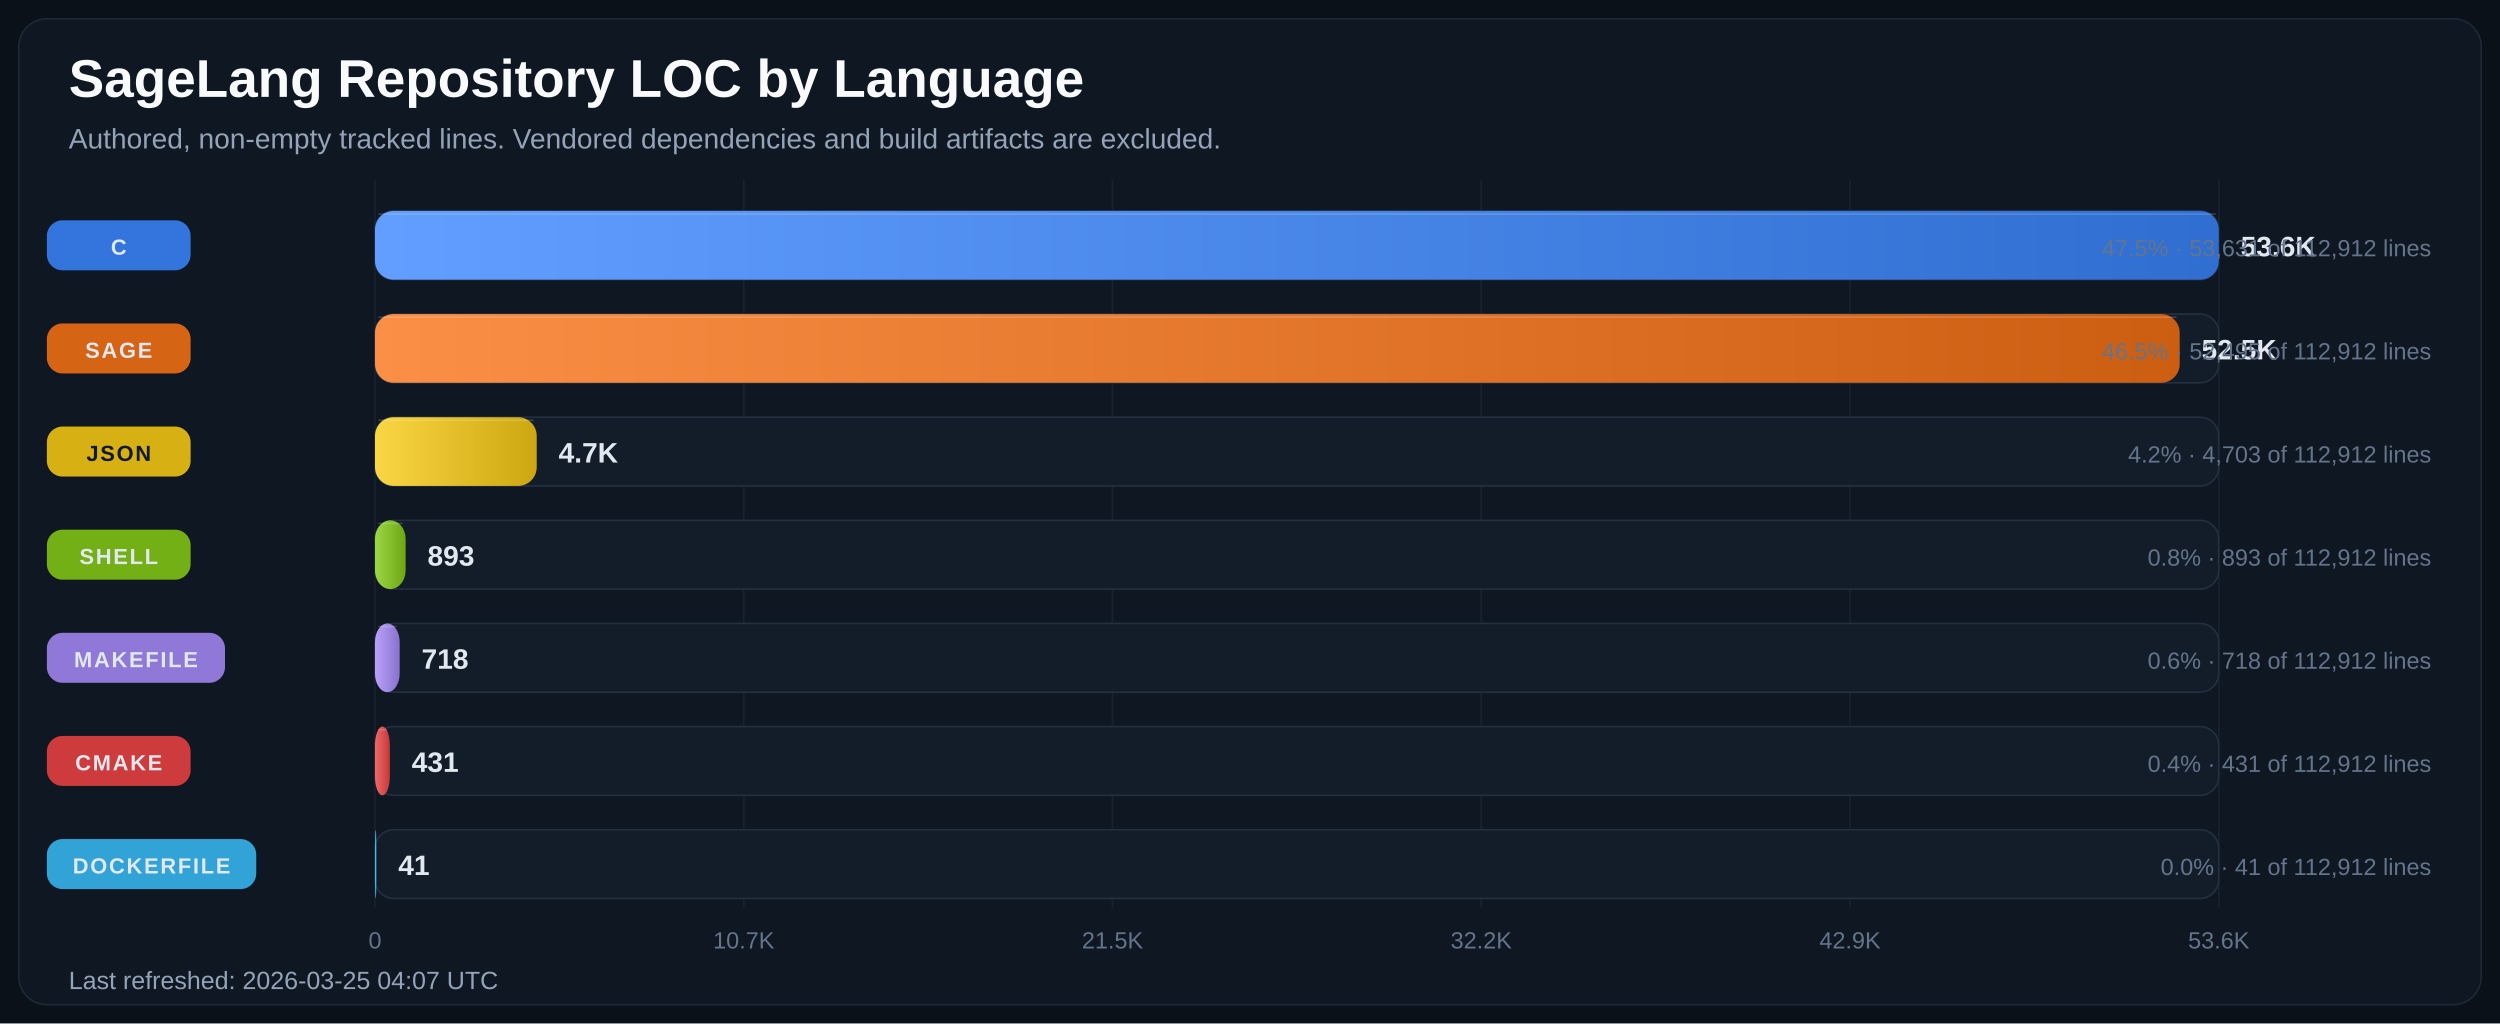
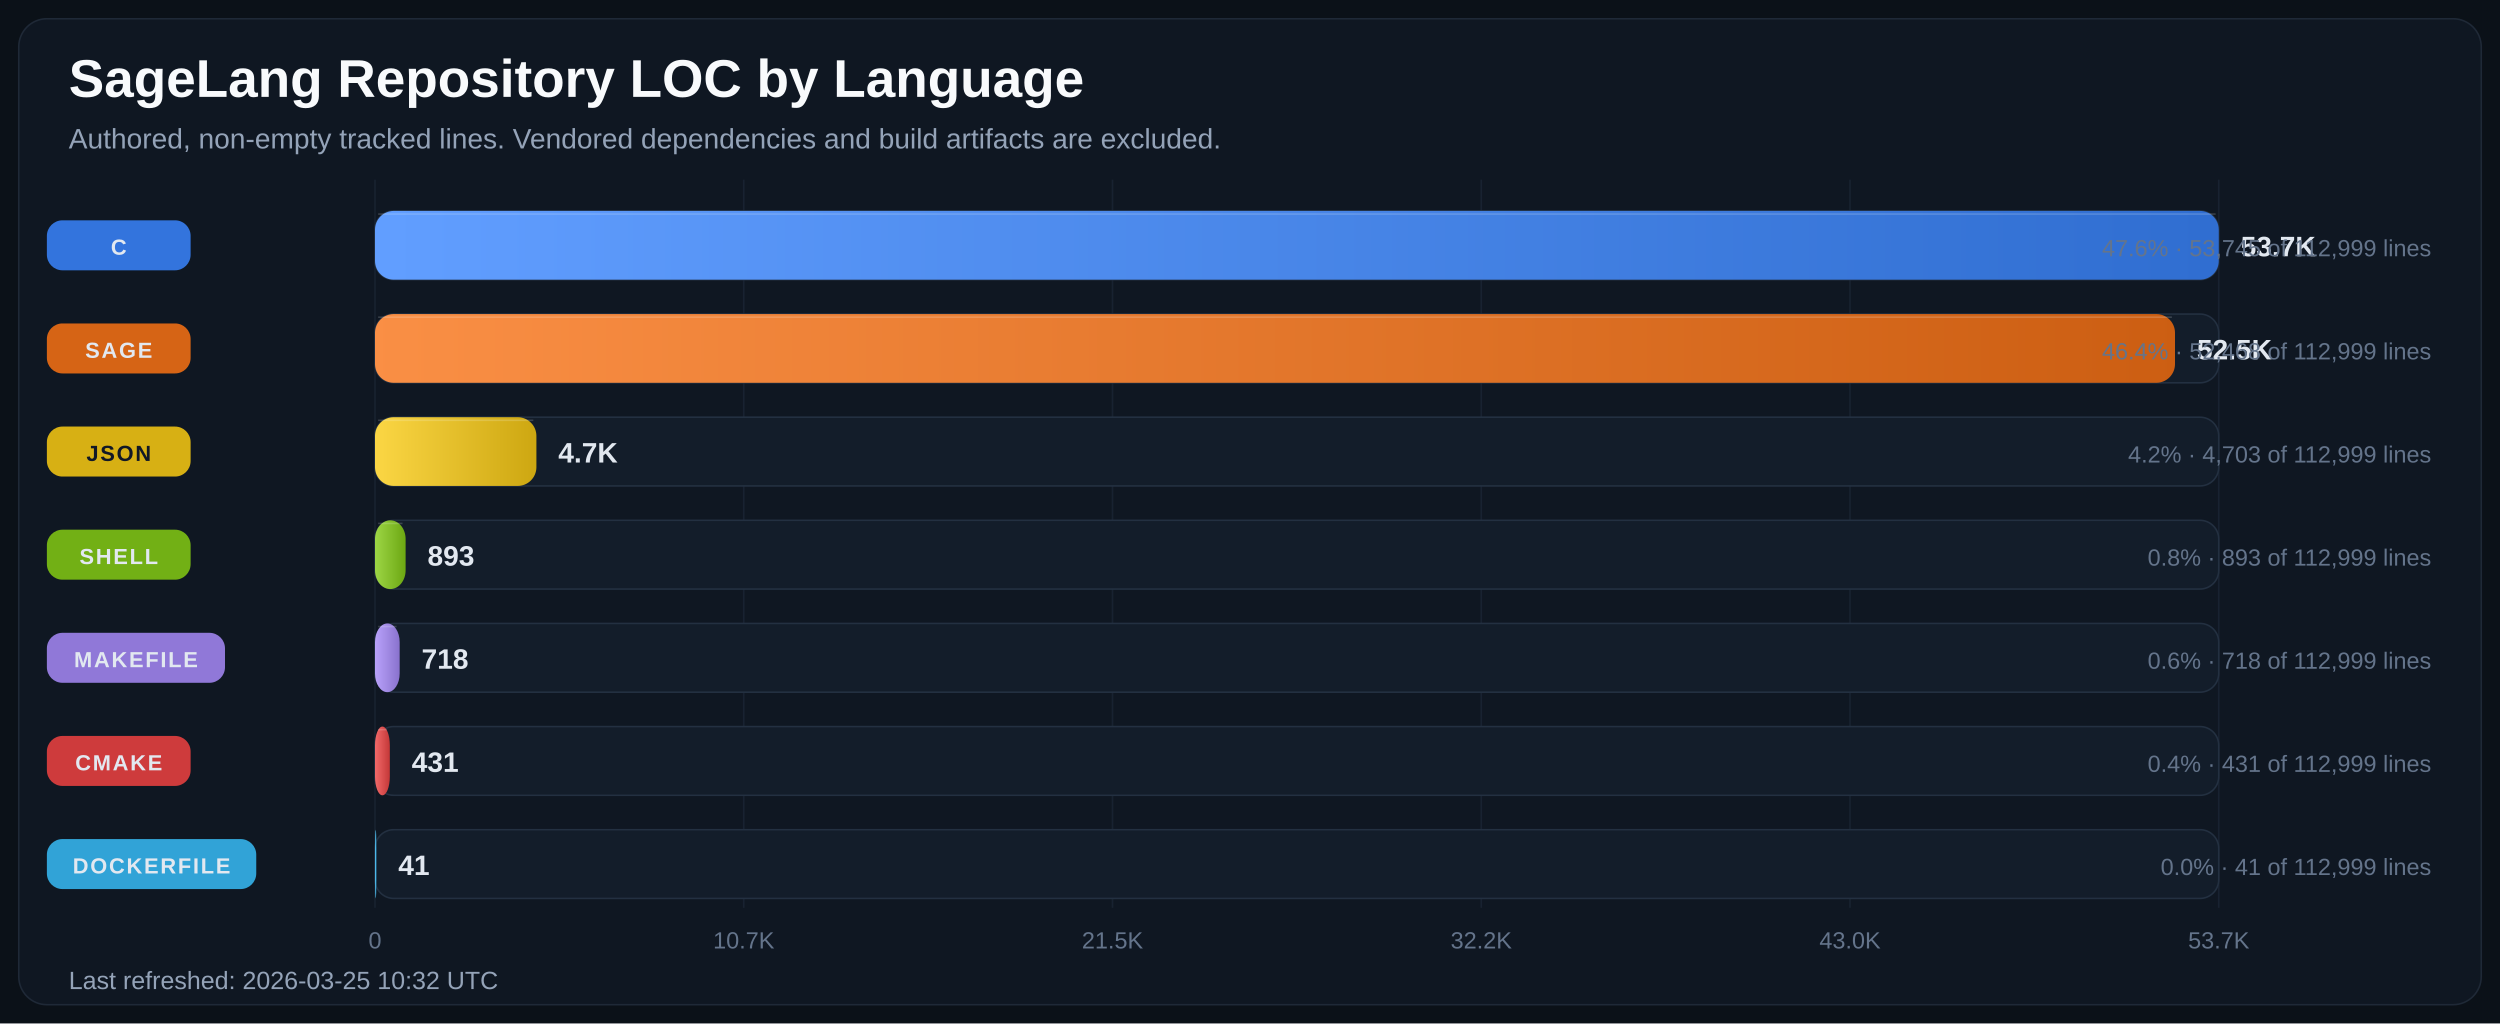
<svg xmlns="http://www.w3.org/2000/svg" width="1600" height="655" viewBox="0 0 1600 655" role="img" aria-labelledby="title desc">
  <defs>
    <linearGradient id="bar-gradient-0" x1="0%" y1="0%" x2="100%" y2="0%">
      <stop offset="0%" stop-color="#619EFF" />
      <stop offset="100%" stop-color="#306ED1" />
    </linearGradient>
    <linearGradient id="bar-gradient-1" x1="0%" y1="0%" x2="100%" y2="0%">
      <stop offset="0%" stop-color="#FA8F45" />
      <stop offset="100%" stop-color="#CC5E12" />
    </linearGradient>
    <linearGradient id="bar-gradient-2" x1="0%" y1="0%" x2="100%" y2="0%">
      <stop offset="0%" stop-color="#FBD644" />
      <stop offset="100%" stop-color="#CDA711" />
    </linearGradient>
    <linearGradient id="bar-gradient-3" x1="0%" y1="0%" x2="100%" y2="0%">
      <stop offset="0%" stop-color="#9DD645" />
      <stop offset="100%" stop-color="#6CA712" />
    </linearGradient>
    <linearGradient id="bar-gradient-4" x1="0%" y1="0%" x2="100%" y2="0%">
      <stop offset="0%" stop-color="#B9A2FB" />
      <stop offset="100%" stop-color="#8972CD" />
    </linearGradient>
    <linearGradient id="bar-gradient-5" x1="0%" y1="0%" x2="100%" y2="0%">
      <stop offset="0%" stop-color="#F26969" />
      <stop offset="100%" stop-color="#C43838" />
    </linearGradient>
    <linearGradient id="bar-gradient-6" x1="0%" y1="0%" x2="100%" y2="0%">
      <stop offset="0%" stop-color="#60CAF9" />
      <stop offset="100%" stop-color="#2E9BCB" />
    </linearGradient>
  </defs>
  <rect width="100%" height="100%" fill="#0B1118" />
  <rect x="12" y="12" width="1576" height="631" rx="18" fill="#0F1722" stroke="#1F2937" />
  <text x="44" y="62" fill="#F8FAFC" font-size="34" font-family="Segoe UI, Arial, sans-serif" font-weight="700">SageLang Repository LOC by Language</text>
  <text x="44" y="95" fill="#94A3B8" font-size="18" font-family="Segoe UI, Arial, sans-serif">Authored, non-empty tracked lines. Vendored dependencies and build artifacts are excluded.</text>
  <line x1="240.0" y1="115" x2="240.0" y2="581" stroke="#182231" stroke-width="1" />
  <text x="240.0" y="607" text-anchor="middle" fill="#64748B" font-size="15" font-family="Segoe UI, Arial, sans-serif">0</text>
  <line x1="476.0" y1="115" x2="476.0" y2="581" stroke="#182231" stroke-width="1" />
  <text x="476.0" y="607" text-anchor="middle" fill="#64748B" font-size="15" font-family="Segoe UI, Arial, sans-serif">10.7K</text>
  <line x1="712.0" y1="115" x2="712.0" y2="581" stroke="#182231" stroke-width="1" />
  <text x="712.0" y="607" text-anchor="middle" fill="#64748B" font-size="15" font-family="Segoe UI, Arial, sans-serif">21.5K</text>
  <line x1="948.0" y1="115" x2="948.0" y2="581" stroke="#182231" stroke-width="1" />
  <text x="948.0" y="607" text-anchor="middle" fill="#64748B" font-size="15" font-family="Segoe UI, Arial, sans-serif">32.2K</text>
  <line x1="1184.0" y1="115" x2="1184.0" y2="581" stroke="#182231" stroke-width="1" />
-   <text x="1184.0" y="607" text-anchor="middle" fill="#64748B" font-size="15" font-family="Segoe UI, Arial, sans-serif">42.9K</text>
+   <text x="1184.0" y="607" text-anchor="middle" fill="#64748B" font-size="15" font-family="Segoe UI, Arial, sans-serif">43.0K</text>
  <line x1="1420.0" y1="115" x2="1420.0" y2="581" stroke="#182231" stroke-width="1" />
-   <text x="1420.0" y="607" text-anchor="middle" fill="#64748B" font-size="15" font-family="Segoe UI, Arial, sans-serif">53.6K</text>
+   <text x="1420.0" y="607" text-anchor="middle" fill="#64748B" font-size="15" font-family="Segoe UI, Arial, sans-serif">53.7K</text>
  <rect x="30" y="141.0" width="92" height="32" rx="10" fill="#3479E6" opacity="0.95" />
  <text x="76.0" y="163.0" text-anchor="middle" fill="#E2E8F0" font-size="14" font-family="Segoe UI, Arial, sans-serif" font-weight="700" letter-spacing="1.1">C</text>
  <rect x="240" y="135" width="1180" height="44" rx="12" fill="#131D2A" stroke="#233041" />
  <rect x="240" y="135" width="1180.0" height="44" rx="12" fill="url(#bar-gradient-0)" />
  <line x1="242.0" y1="137.0" x2="1418.0" y2="137.0" stroke="#F8FAFC" stroke-opacity="0.18" />
-   <text x="1434.0" y="164.0" fill="#E2E8F0" font-size="18" font-family="Segoe UI, Arial, sans-serif" font-weight="700">53.6K</text>
-   <text x="1556" y="164.0" text-anchor="end" fill="#64748B" font-size="15" font-family="Segoe UI, Arial, sans-serif">47.5% · 53,631 of 112,912 lines</text>
+   <text x="1434.0" y="164.0" fill="#E2E8F0" font-size="18" font-family="Segoe UI, Arial, sans-serif" font-weight="700">53.7K</text>
+   <text x="1556" y="164.0" text-anchor="end" fill="#64748B" font-size="15" font-family="Segoe UI, Arial, sans-serif">47.6% · 53,745 of 112,999 lines</text>
  <rect x="30" y="207.0" width="92" height="32" rx="10" fill="#E06814" opacity="0.95" />
  <text x="76.0" y="229.0" text-anchor="middle" fill="#E2E8F0" font-size="14" font-family="Segoe UI, Arial, sans-serif" font-weight="700" letter-spacing="1.1">SAGE</text>
  <rect x="240" y="201" width="1180" height="44" rx="12" fill="#131D2A" stroke="#233041" />
-   <rect x="240" y="201" width="1155.0" height="44" rx="12" fill="url(#bar-gradient-1)" />
-   <line x1="242.0" y1="203.0" x2="1393.0" y2="203.0" stroke="#F8FAFC" stroke-opacity="0.18" />
-   <text x="1409.0" y="230.0" fill="#E2E8F0" font-size="18" font-family="Segoe UI, Arial, sans-serif" font-weight="700">52.5K</text>
-   <text x="1556" y="230.0" text-anchor="end" fill="#64748B" font-size="15" font-family="Segoe UI, Arial, sans-serif">46.5% · 52,495 of 112,912 lines</text>
+   <rect x="240" y="201" width="1152.0" height="44" rx="12" fill="url(#bar-gradient-1)" />
+   <line x1="242.0" y1="203.0" x2="1390.0" y2="203.0" stroke="#F8FAFC" stroke-opacity="0.18" />
+   <text x="1406.0" y="230.0" fill="#E2E8F0" font-size="18" font-family="Segoe UI, Arial, sans-serif" font-weight="700">52.5K</text>
+   <text x="1556" y="230.0" text-anchor="end" fill="#64748B" font-size="15" font-family="Segoe UI, Arial, sans-serif">46.4% · 52,468 of 112,999 lines</text>
  <rect x="30" y="273.0" width="92" height="32" rx="10" fill="#E1B813" opacity="0.95" />
  <text x="76.0" y="295.0" text-anchor="middle" fill="#111827" font-size="14" font-family="Segoe UI, Arial, sans-serif" font-weight="700" letter-spacing="1.1">JSON</text>
  <rect x="240" y="267" width="1180" height="44" rx="12" fill="#131D2A" stroke="#233041" />
-   <rect x="240" y="267" width="103.5" height="44" rx="12" fill="url(#bar-gradient-2)" />
-   <line x1="242.0" y1="269.0" x2="341.5" y2="269.0" stroke="#F8FAFC" stroke-opacity="0.18" />
-   <text x="357.5" y="296.0" fill="#E2E8F0" font-size="18" font-family="Segoe UI, Arial, sans-serif" font-weight="700">4.7K</text>
-   <text x="1556" y="296.0" text-anchor="end" fill="#64748B" font-size="15" font-family="Segoe UI, Arial, sans-serif">4.2% · 4,703 of 112,912 lines</text>
+   <rect x="240" y="267" width="103.3" height="44" rx="12" fill="url(#bar-gradient-2)" />
+   <line x1="242.0" y1="269.0" x2="341.3" y2="269.0" stroke="#F8FAFC" stroke-opacity="0.18" />
+   <text x="357.3" y="296.0" fill="#E2E8F0" font-size="18" font-family="Segoe UI, Arial, sans-serif" font-weight="700">4.7K</text>
+   <text x="1556" y="296.0" text-anchor="end" fill="#64748B" font-size="15" font-family="Segoe UI, Arial, sans-serif">4.2% · 4,703 of 112,999 lines</text>
  <rect x="30" y="339.0" width="92" height="32" rx="10" fill="#77B814" opacity="0.95" />
  <text x="76.0" y="361.0" text-anchor="middle" fill="#E2E8F0" font-size="14" font-family="Segoe UI, Arial, sans-serif" font-weight="700" letter-spacing="1.1">SHELL</text>
  <rect x="240" y="333" width="1180" height="44" rx="12" fill="#131D2A" stroke="#233041" />
  <rect x="240" y="333" width="19.6" height="44" rx="12" fill="url(#bar-gradient-3)" />
  <line x1="242.0" y1="335.0" x2="257.6" y2="335.0" stroke="#F8FAFC" stroke-opacity="0.18" />
  <text x="273.6" y="362.0" fill="#E2E8F0" font-size="18" font-family="Segoe UI, Arial, sans-serif" font-weight="700">893</text>
-   <text x="1556" y="362.0" text-anchor="end" fill="#64748B" font-size="15" font-family="Segoe UI, Arial, sans-serif">0.8% · 893 of 112,912 lines</text>
+   <text x="1556" y="362.0" text-anchor="end" fill="#64748B" font-size="15" font-family="Segoe UI, Arial, sans-serif">0.8% · 893 of 112,999 lines</text>
  <rect x="30" y="405.0" width="114" height="32" rx="10" fill="#967DE1" opacity="0.95" />
  <text x="87.0" y="427.0" text-anchor="middle" fill="#E2E8F0" font-size="14" font-family="Segoe UI, Arial, sans-serif" font-weight="700" letter-spacing="1.1">MAKEFILE</text>
  <rect x="240" y="399" width="1180" height="44" rx="12" fill="#131D2A" stroke="#233041" />
  <rect x="240" y="399" width="15.8" height="44" rx="12" fill="url(#bar-gradient-4)" />
  <line x1="242.0" y1="401.0" x2="253.8" y2="401.0" stroke="#F8FAFC" stroke-opacity="0.18" />
  <text x="269.8" y="428.0" fill="#E2E8F0" font-size="18" font-family="Segoe UI, Arial, sans-serif" font-weight="700">718</text>
-   <text x="1556" y="428.0" text-anchor="end" fill="#64748B" font-size="15" font-family="Segoe UI, Arial, sans-serif">0.6% · 718 of 112,912 lines</text>
+   <text x="1556" y="428.0" text-anchor="end" fill="#64748B" font-size="15" font-family="Segoe UI, Arial, sans-serif">0.6% · 718 of 112,999 lines</text>
  <rect x="30" y="471.0" width="92" height="32" rx="10" fill="#D73D3D" opacity="0.95" />
  <text x="76.0" y="493.0" text-anchor="middle" fill="#E2E8F0" font-size="14" font-family="Segoe UI, Arial, sans-serif" font-weight="700" letter-spacing="1.1">CMAKE</text>
  <rect x="240" y="465" width="1180" height="44" rx="12" fill="#131D2A" stroke="#233041" />
  <rect x="240" y="465" width="9.5" height="44" rx="12" fill="url(#bar-gradient-5)" />
  <line x1="242.0" y1="467.0" x2="247.5" y2="467.0" stroke="#F8FAFC" stroke-opacity="0.18" />
  <text x="263.5" y="494.0" fill="#E2E8F0" font-size="18" font-family="Segoe UI, Arial, sans-serif" font-weight="700">431</text>
-   <text x="1556" y="494.0" text-anchor="end" fill="#64748B" font-size="15" font-family="Segoe UI, Arial, sans-serif">0.4% · 431 of 112,912 lines</text>
+   <text x="1556" y="494.0" text-anchor="end" fill="#64748B" font-size="15" font-family="Segoe UI, Arial, sans-serif">0.4% · 431 of 112,999 lines</text>
  <rect x="30" y="537.0" width="134" height="32" rx="10" fill="#32AADF" opacity="0.95" />
  <text x="97.0" y="559.0" text-anchor="middle" fill="#E2E8F0" font-size="14" font-family="Segoe UI, Arial, sans-serif" font-weight="700" letter-spacing="1.1">DOCKERFILE</text>
  <rect x="240" y="531" width="1180" height="44" rx="12" fill="#131D2A" stroke="#233041" />
  <rect x="240" y="531" width="0.9" height="44" rx="12" fill="url(#bar-gradient-6)" />
  <line x1="242.0" y1="533.0" x2="242.0" y2="533.0" stroke="#F8FAFC" stroke-opacity="0.18" />
  <text x="254.9" y="560.0" fill="#E2E8F0" font-size="18" font-family="Segoe UI, Arial, sans-serif" font-weight="700">41</text>
-   <text x="1556" y="560.0" text-anchor="end" fill="#64748B" font-size="15" font-family="Segoe UI, Arial, sans-serif">0.0% · 41 of 112,912 lines</text>
-   <text x="44" y="633" fill="#94A3B8" font-size="16" font-family="Segoe UI, Arial, sans-serif">Last refreshed: 2026-03-25 04:07 UTC</text>
+   <text x="1556" y="560.0" text-anchor="end" fill="#64748B" font-size="15" font-family="Segoe UI, Arial, sans-serif">0.0% · 41 of 112,999 lines</text>
+   <text x="44" y="633" fill="#94A3B8" font-size="16" font-family="Segoe UI, Arial, sans-serif">Last refreshed: 2026-03-25 10:32 UTC</text>
</svg>
